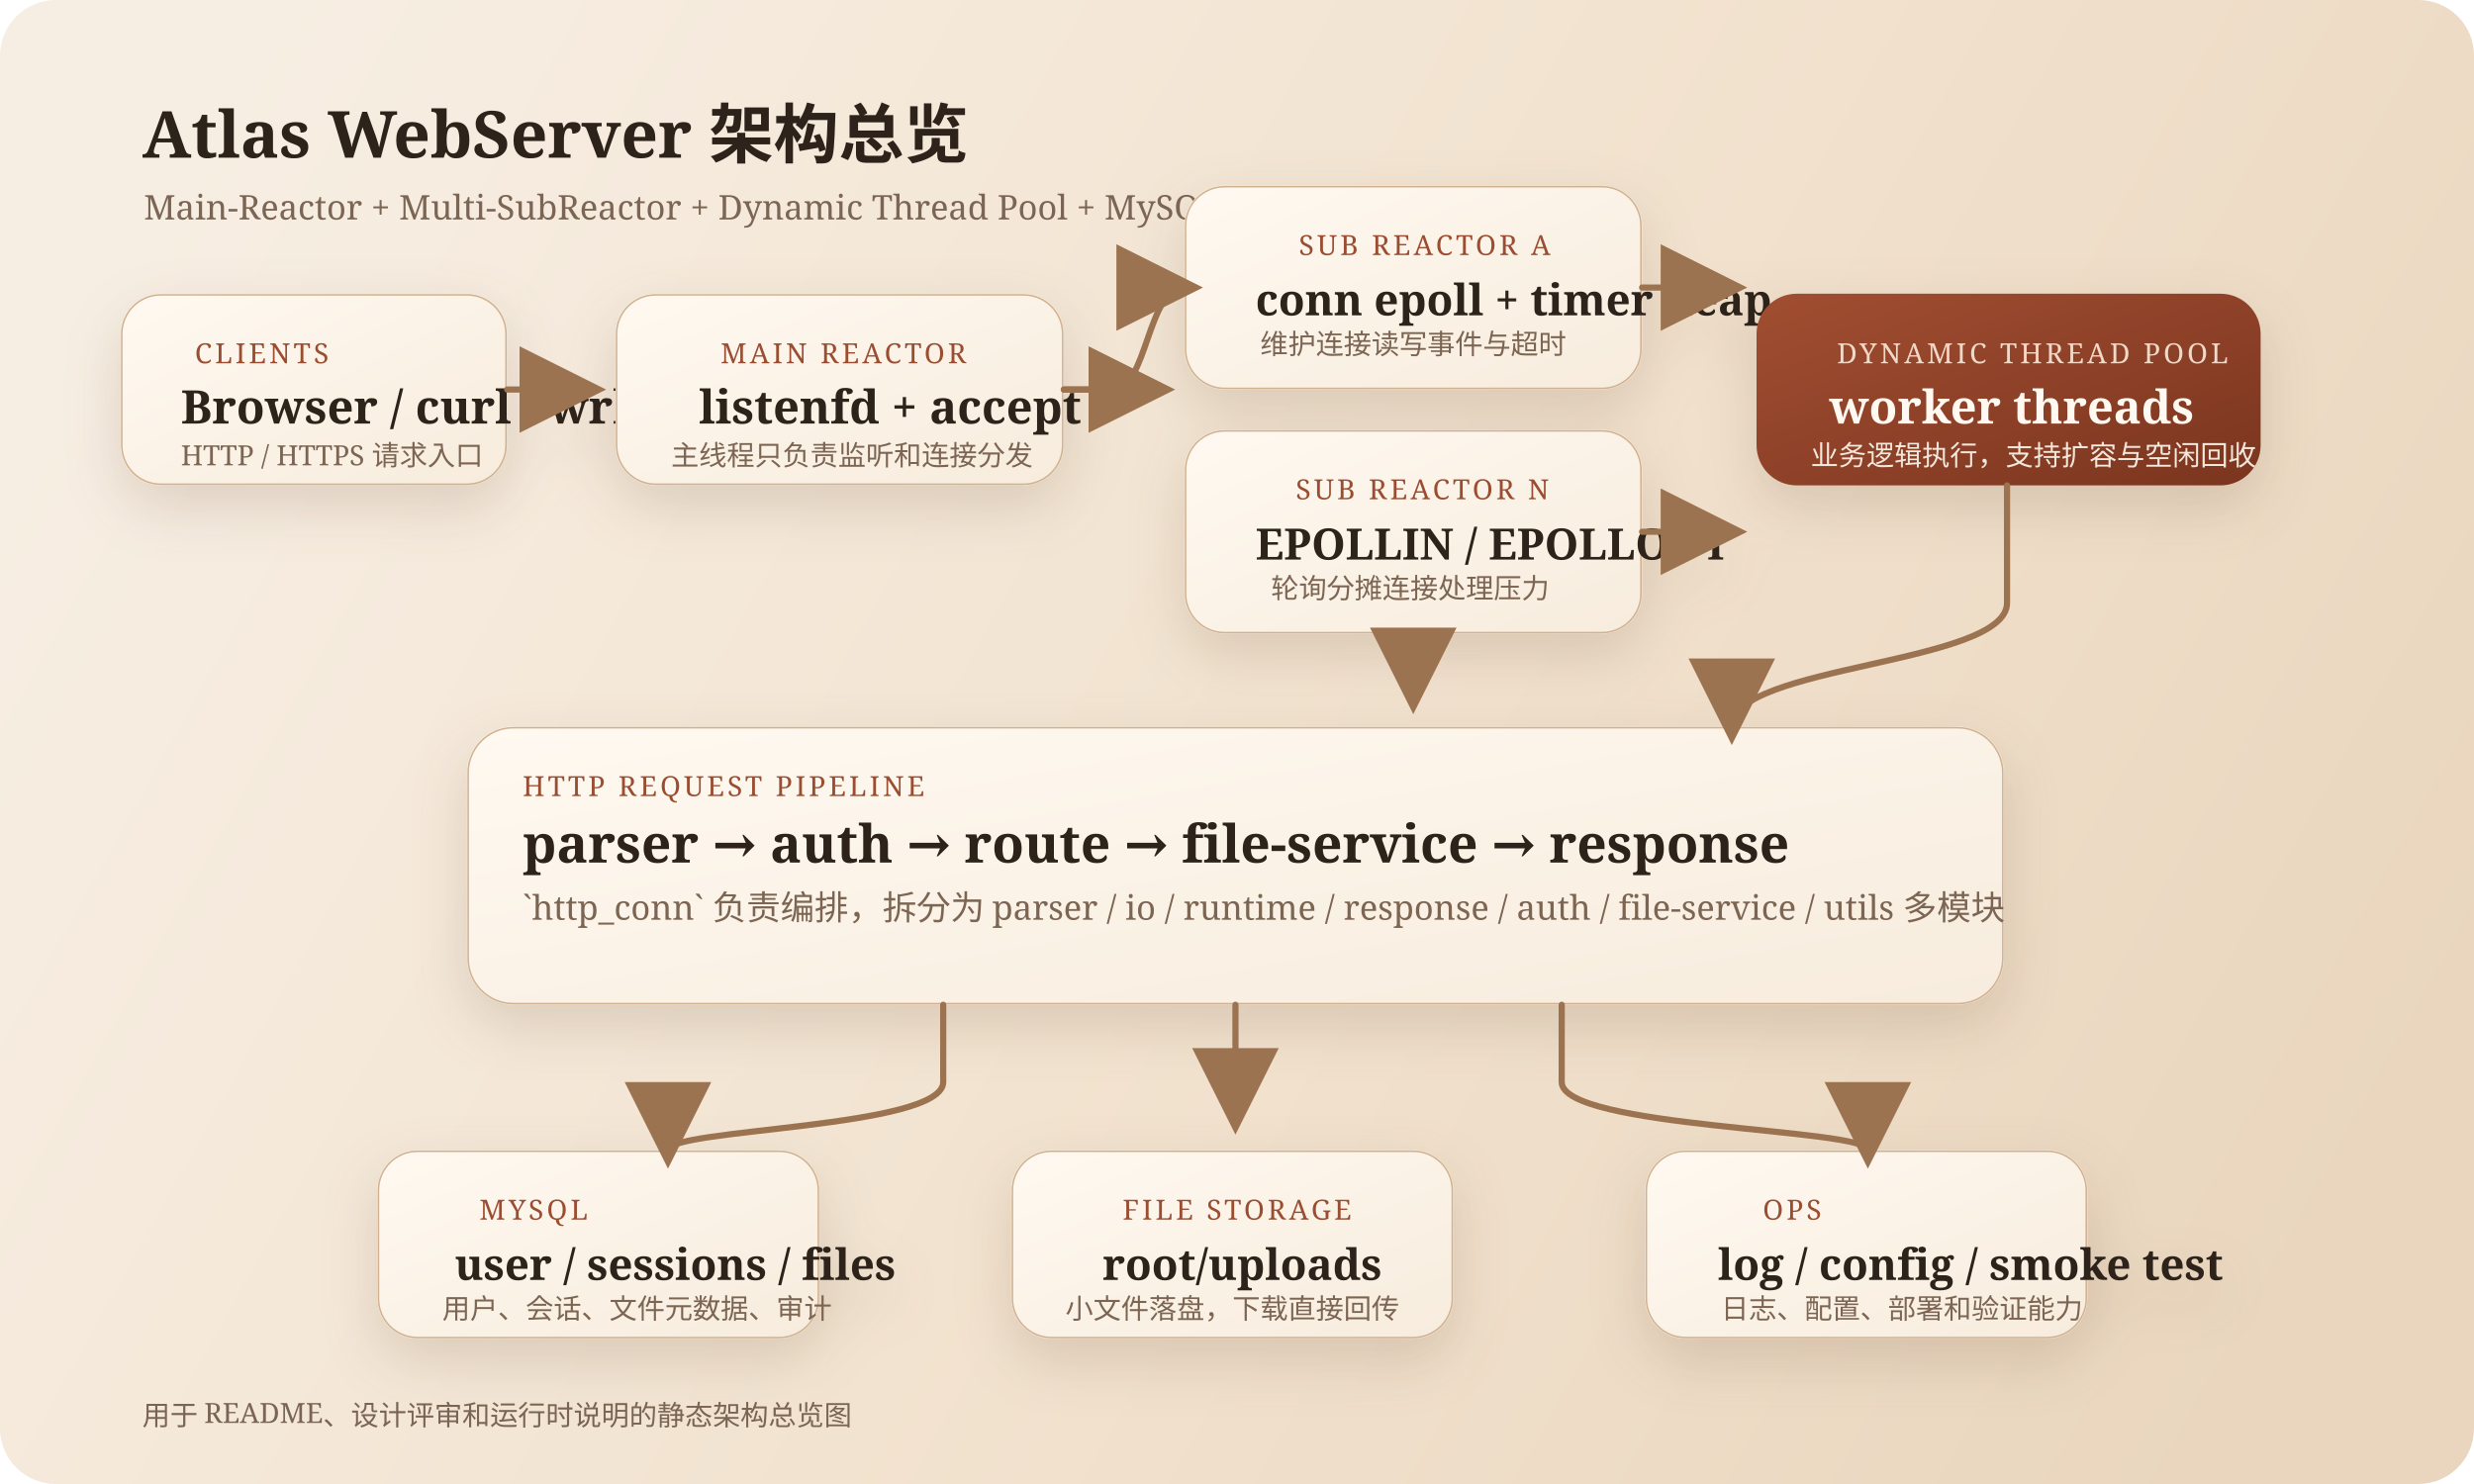
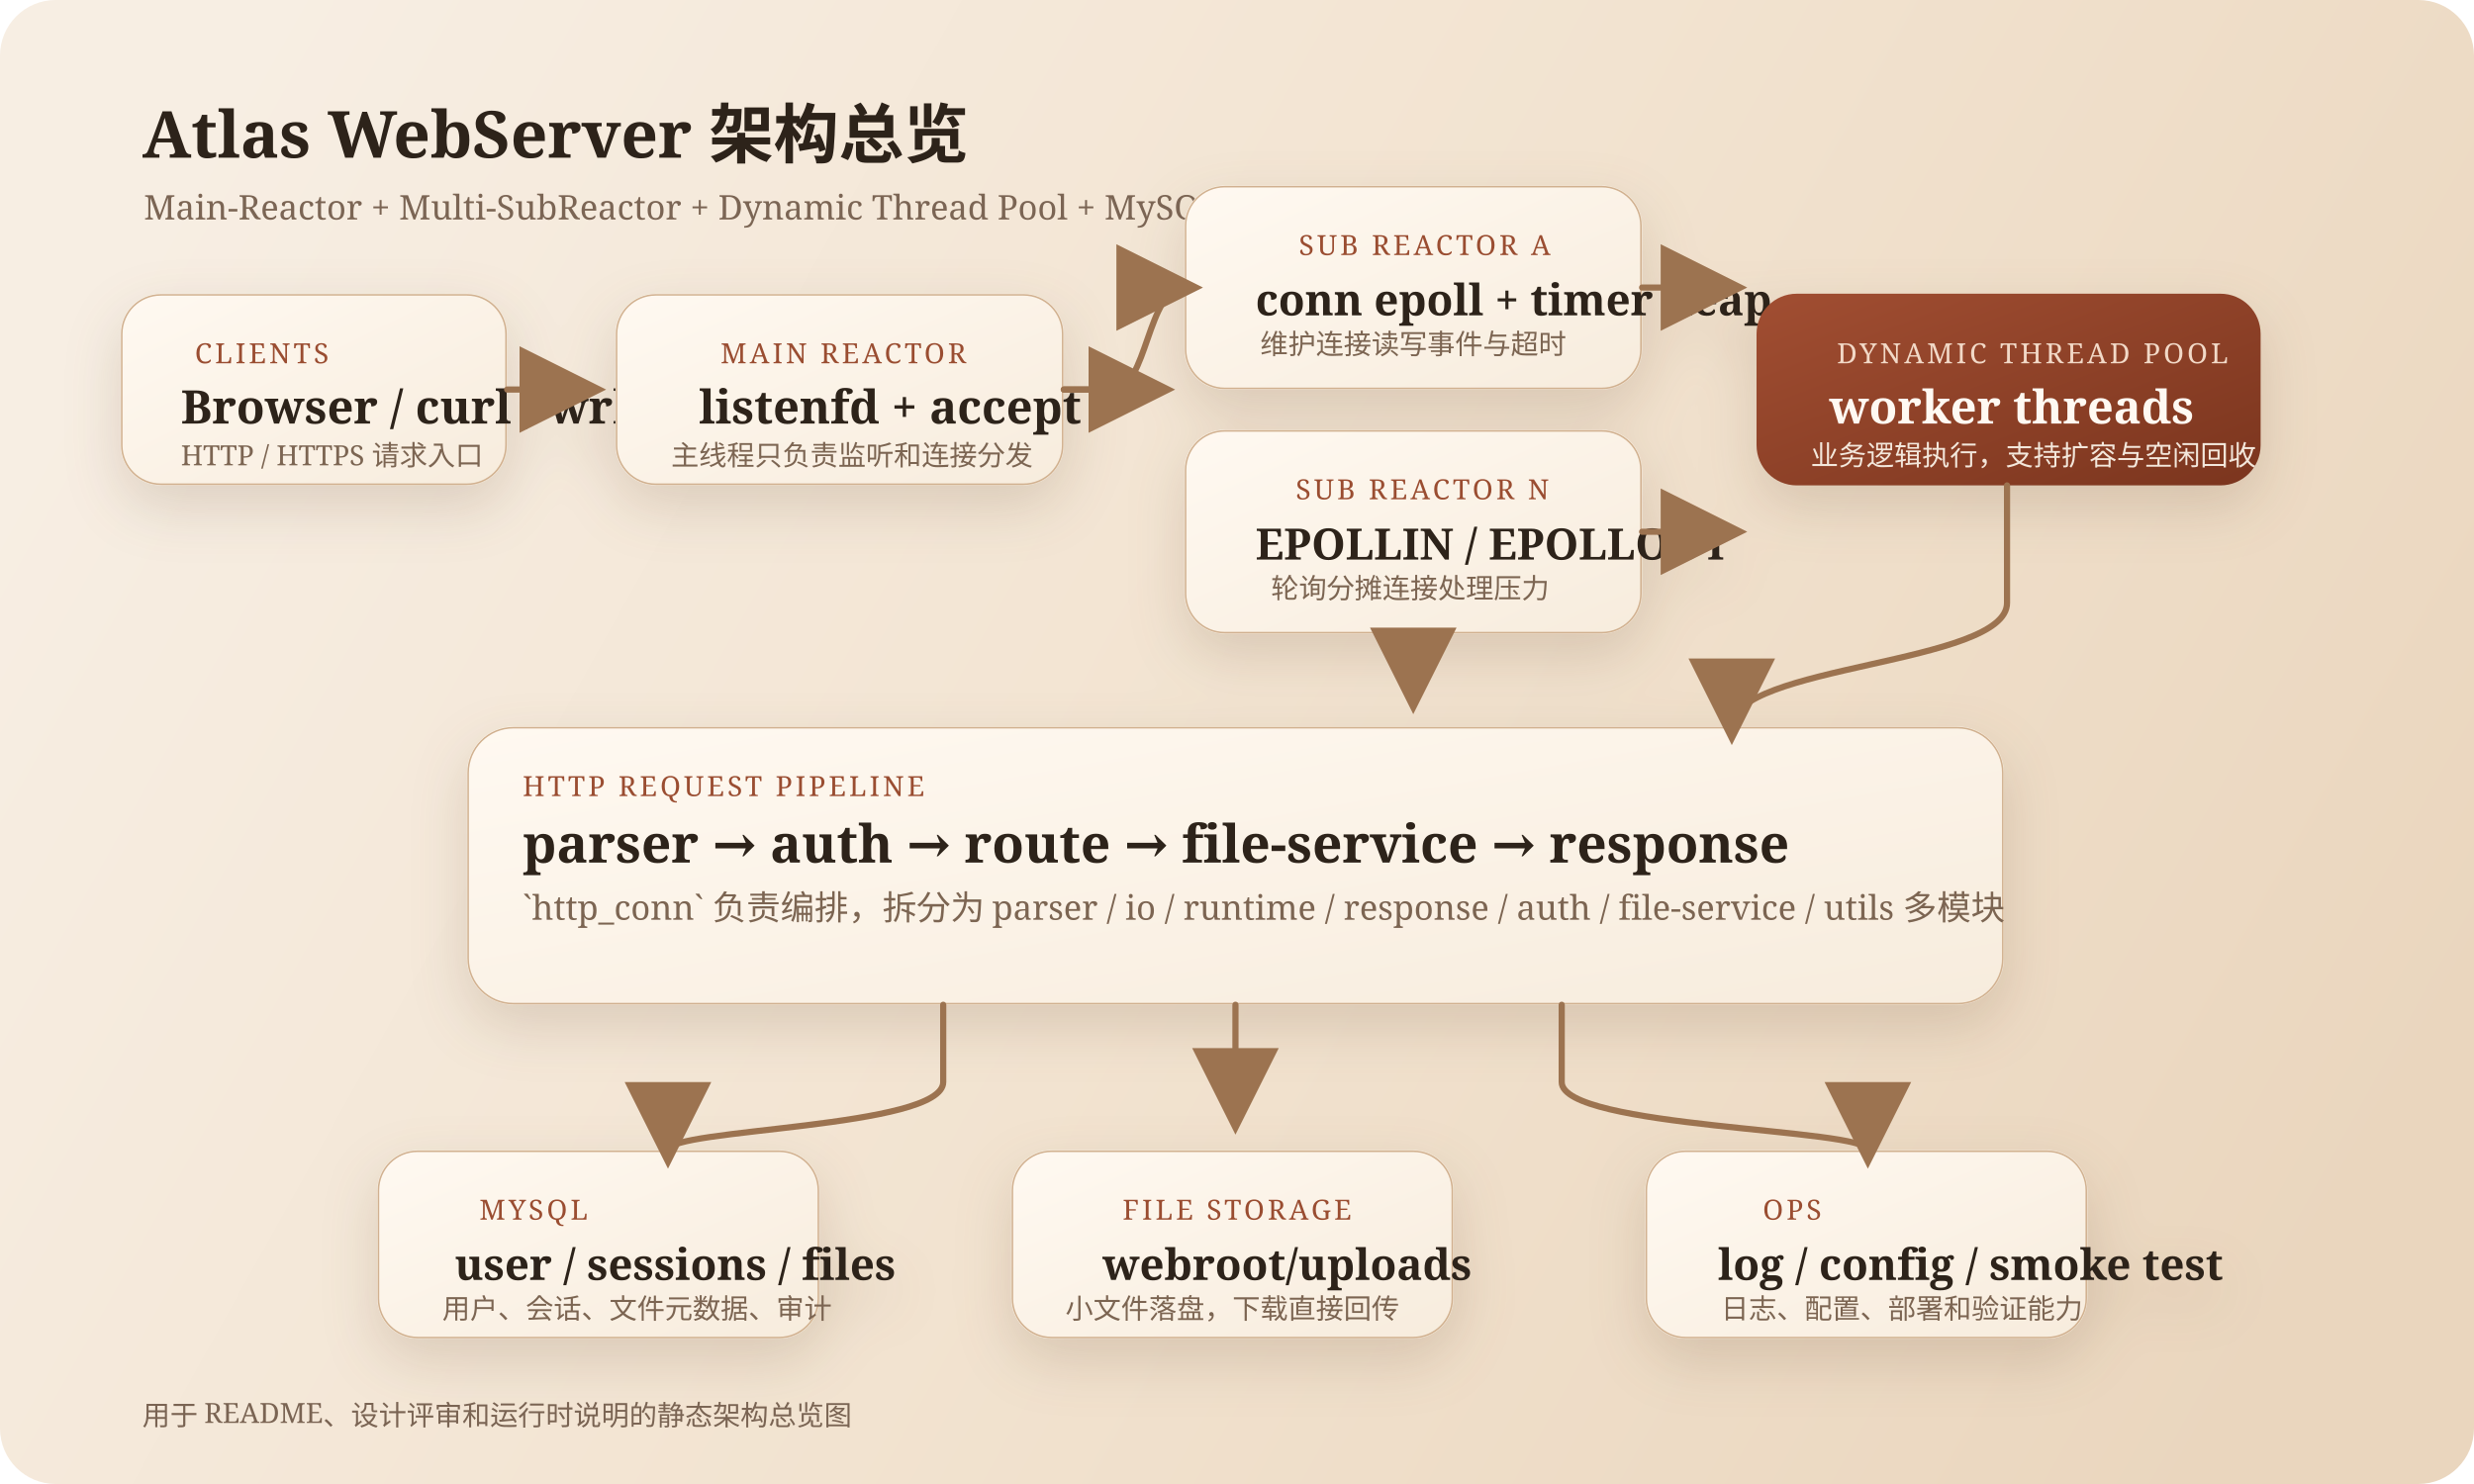
<svg xmlns="http://www.w3.org/2000/svg" width="1600" height="960" viewBox="0 0 1600 960" fill="none">
  <defs>
    <linearGradient id="bg" x1="120" y1="100" x2="1480" y2="860" gradientUnits="userSpaceOnUse">
      <stop stop-color="#F7EEE3" />
      <stop offset="0.5" stop-color="#F2E3D0" />
      <stop offset="1" stop-color="#EAD6BE" />
    </linearGradient>
    <linearGradient id="panel" x1="0" y1="0" x2="1" y2="1">
      <stop stop-color="#FFF9F1" />
      <stop offset="1" stop-color="#F7ECDD" />
    </linearGradient>
    <linearGradient id="accent" x1="0" y1="0" x2="1" y2="1">
      <stop stop-color="#A14E32" />
      <stop offset="1" stop-color="#7B351E" />
    </linearGradient>
    <filter id="shadow" x="0" y="0" width="1600" height="960" filterUnits="userSpaceOnUse" color-interpolation-filters="sRGB">
      <feFlood flood-opacity="0" result="BackgroundImageFix" />
      <feColorMatrix in="SourceAlpha" type="matrix" values="0 0 0 0 0 0 0 0 0 0 0 0 0 0 0 0 0 0 127 0" result="hardAlpha" />
      <feOffset dy="14" />
      <feGaussianBlur stdDeviation="18" />
      <feColorMatrix type="matrix" values="0 0 0 0 0.35 0 0 0 0 0.23 0 0 0 0 0.13 0 0 0 0.16 0" />
      <feBlend mode="normal" in2="BackgroundImageFix" result="effect1_dropShadow_1_1" />
      <feBlend mode="normal" in="SourceGraphic" in2="effect1_dropShadow_1_1" result="shape" />
    </filter>
    <marker id="arrow" markerWidth="14" markerHeight="14" refX="11" refY="7" orient="auto">
      <path d="M0 0L14 7L0 14V0Z" fill="#9C7350" />
    </marker>
  </defs>
  <rect width="1600" height="960" rx="36" fill="url(#bg)" />
  <text x="92" y="102" fill="#2D231A" font-family="Georgia, 'Songti SC', serif" font-size="42" font-weight="700">Atlas WebServer 架构总览</text>
  <text x="93" y="142" fill="#7B6554" font-family="Georgia, 'Songti SC', serif" font-size="22">Main-Reactor + Multi-SubReactor + Dynamic Thread Pool + MySQL + File Service</text>
  <g filter="url(#shadow)">
    <rect x="78" y="190" width="250" height="124" rx="26" fill="url(#panel)" />
    <rect x="78.75" y="190.75" width="248.5" height="122.5" rx="25.25" stroke="#D1B190" />
    <text x="126" y="235" fill="#9A4D31" font-family="Georgia, 'Songti SC', serif" font-size="18" letter-spacing="2">CLIENTS</text>
    <text x="117" y="274" fill="#2D231A" font-family="Georgia, 'Songti SC', serif" font-size="30" font-weight="700">Browser / curl / wrk</text>
    <text x="117" y="301" fill="#7C6552" font-family="Georgia, 'Songti SC', serif" font-size="18">HTTP / HTTPS 请求入口</text>
    <rect x="398" y="190" width="290" height="124" rx="26" fill="url(#panel)" />
    <rect x="398.75" y="190.75" width="288.5" height="122.5" rx="25.25" stroke="#D1B190" />
    <text x="466" y="235" fill="#9A4D31" font-family="Georgia, 'Songti SC', serif" font-size="18" letter-spacing="2">MAIN REACTOR</text>
    <text x="452" y="274" fill="#2D231A" font-family="Georgia, 'Songti SC', serif" font-size="30" font-weight="700">listenfd + accept</text>
    <text x="434" y="301" fill="#7C6552" font-family="Georgia, 'Songti SC', serif" font-size="18">主线程只负责监听和连接分发</text>
    <rect x="766" y="120" width="296" height="132" rx="26" fill="url(#panel)" />
    <rect x="766.75" y="120.75" width="294.5" height="130.5" rx="25.25" stroke="#D1B190" />
    <text x="840" y="165" fill="#9A4D31" font-family="Georgia, 'Songti SC', serif" font-size="18" letter-spacing="2">SUB REACTOR A</text>
    <text x="812" y="204" fill="#2D231A" font-family="Georgia, 'Songti SC', serif" font-size="28" font-weight="700">conn epoll + timer heap</text>
    <text x="815" y="229" fill="#7C6552" font-family="Georgia, 'Songti SC', serif" font-size="18">维护连接读写事件与超时</text>
    <rect x="766" y="278" width="296" height="132" rx="26" fill="url(#panel)" />
    <rect x="766.75" y="278.75" width="294.5" height="130.5" rx="25.25" stroke="#D1B190" />
    <text x="838" y="323" fill="#9A4D31" font-family="Georgia, 'Songti SC', serif" font-size="18" letter-spacing="2">SUB REACTOR N</text>
    <text x="812" y="362" fill="#2D231A" font-family="Georgia, 'Songti SC', serif" font-size="28" font-weight="700">EPOLLIN / EPOLLOUT</text>
    <text x="822" y="387" fill="#7C6552" font-family="Georgia, 'Songti SC', serif" font-size="18">轮询分摊连接处理压力</text>
    <rect x="1136" y="190" width="326" height="124" rx="26" fill="url(#accent)" />
    <text x="1188" y="235" fill="#F2D9C7" font-family="Georgia, 'Songti SC', serif" font-size="18" letter-spacing="2">DYNAMIC THREAD POOL</text>
    <text x="1183" y="274" fill="#FFF9F2" font-family="Georgia, 'Songti SC', serif" font-size="30" font-weight="700">worker threads</text>
    <text x="1171" y="301" fill="#F3E7DB" font-family="Georgia, 'Songti SC', serif" font-size="18">业务逻辑执行，支持扩容与空闲回收</text>
    <rect x="302" y="470" width="994" height="180" rx="30" fill="url(#panel)" />
    <rect x="302.75" y="470.75" width="992.5" height="178.5" rx="29.25" stroke="#D1B190" />
    <text x="338" y="515" fill="#9A4D31" font-family="Georgia, 'Songti SC', serif" font-size="18" letter-spacing="2">HTTP REQUEST PIPELINE</text>
    <text x="338" y="558" fill="#2D231A" font-family="Georgia, 'Songti SC', serif" font-size="34" font-weight="700">parser → auth → route → file-service → response</text>
    <text x="338" y="595" fill="#7C6552" font-family="Georgia, 'Songti SC', serif" font-size="22">`http_conn` 负责编排，拆分为 parser / io / runtime / response / auth / file-service / utils 多模块</text>
    <rect x="244" y="744" width="286" height="122" rx="26" fill="url(#panel)" />
    <rect x="244.75" y="744.75" width="284.5" height="120.5" rx="25.25" stroke="#D1B190" />
    <text x="310" y="789" fill="#9A4D31" font-family="Georgia, 'Songti SC', serif" font-size="18" letter-spacing="2">MYSQL</text>
    <text x="294" y="828" fill="#2D231A" font-family="Georgia, 'Songti SC', serif" font-size="28" font-weight="700">user / sessions / files</text>
    <text x="286" y="853" fill="#7C6552" font-family="Georgia, 'Songti SC', serif" font-size="18">用户、会话、文件元数据、审计</text>
    <rect x="654" y="744" width="286" height="122" rx="26" fill="url(#panel)" />
    <rect x="654.75" y="744.75" width="284.5" height="120.5" rx="25.25" stroke="#D1B190" />
    <text x="726" y="789" fill="#9A4D31" font-family="Georgia, 'Songti SC', serif" font-size="18" letter-spacing="2">FILE STORAGE</text>
-     <text x="713" y="828" fill="#2D231A" font-family="Georgia, 'Songti SC', serif" font-size="28" font-weight="700">root/uploads</text>
+     <text x="713" y="828" fill="#2D231A" font-family="Georgia, 'Songti SC', serif" font-size="28" font-weight="700">webroot/uploads</text>
    <text x="689" y="853" fill="#7C6552" font-family="Georgia, 'Songti SC', serif" font-size="18">小文件落盘，下载直接回传</text>
    <rect x="1064" y="744" width="286" height="122" rx="26" fill="url(#panel)" />
    <rect x="1064.75" y="744.75" width="284.5" height="120.5" rx="25.25" stroke="#D1B190" />
    <text x="1140" y="789" fill="#9A4D31" font-family="Georgia, 'Songti SC', serif" font-size="18" letter-spacing="2">OPS</text>
    <text x="1111" y="828" fill="#2D231A" font-family="Georgia, 'Songti SC', serif" font-size="28" font-weight="700">log / config / smoke test</text>
    <text x="1113" y="853" fill="#7C6552" font-family="Georgia, 'Songti SC', serif" font-size="18">日志、配置、部署和验证能力</text>
  </g>
  <path d="M328 252H380" stroke="#9C7350" stroke-width="4" stroke-linecap="round" marker-end="url(#arrow)" />
  <path d="M688 252H748" stroke="#9C7350" stroke-width="4" stroke-linecap="round" marker-end="url(#arrow)" />
  <path d="M688 252H720C742 252 742 186 766 186" stroke="#9C7350" stroke-width="4" stroke-linecap="round" marker-end="url(#arrow)" />
  <path d="M1062 186H1118" stroke="#9C7350" stroke-width="4" stroke-linecap="round" marker-end="url(#arrow)" />
  <path d="M1062 344H1118" stroke="#9C7350" stroke-width="4" stroke-linecap="round" marker-end="url(#arrow)" />
  <path d="M1298 314V390C1298 430 1120 430 1120 470" stroke="#9C7350" stroke-width="4" stroke-linecap="round" marker-end="url(#arrow)" />
  <path d="M914 410V450" stroke="#9C7350" stroke-width="4" stroke-linecap="round" marker-end="url(#arrow)" />
  <path d="M799 650V722" stroke="#9C7350" stroke-width="4" stroke-linecap="round" marker-end="url(#arrow)" />
  <path d="M610 650V700C610 730 432 730 432 744" stroke="#9C7350" stroke-width="4" stroke-linecap="round" marker-end="url(#arrow)" />
  <path d="M1010 650V700C1010 730 1208 730 1208 744" stroke="#9C7350" stroke-width="4" stroke-linecap="round" marker-end="url(#arrow)" />
  <text x="92" y="922" fill="#7A6453" font-family="Georgia, 'Songti SC', serif" font-size="18">用于 README、设计评审和运行时说明的静态架构总览图</text>
</svg>
